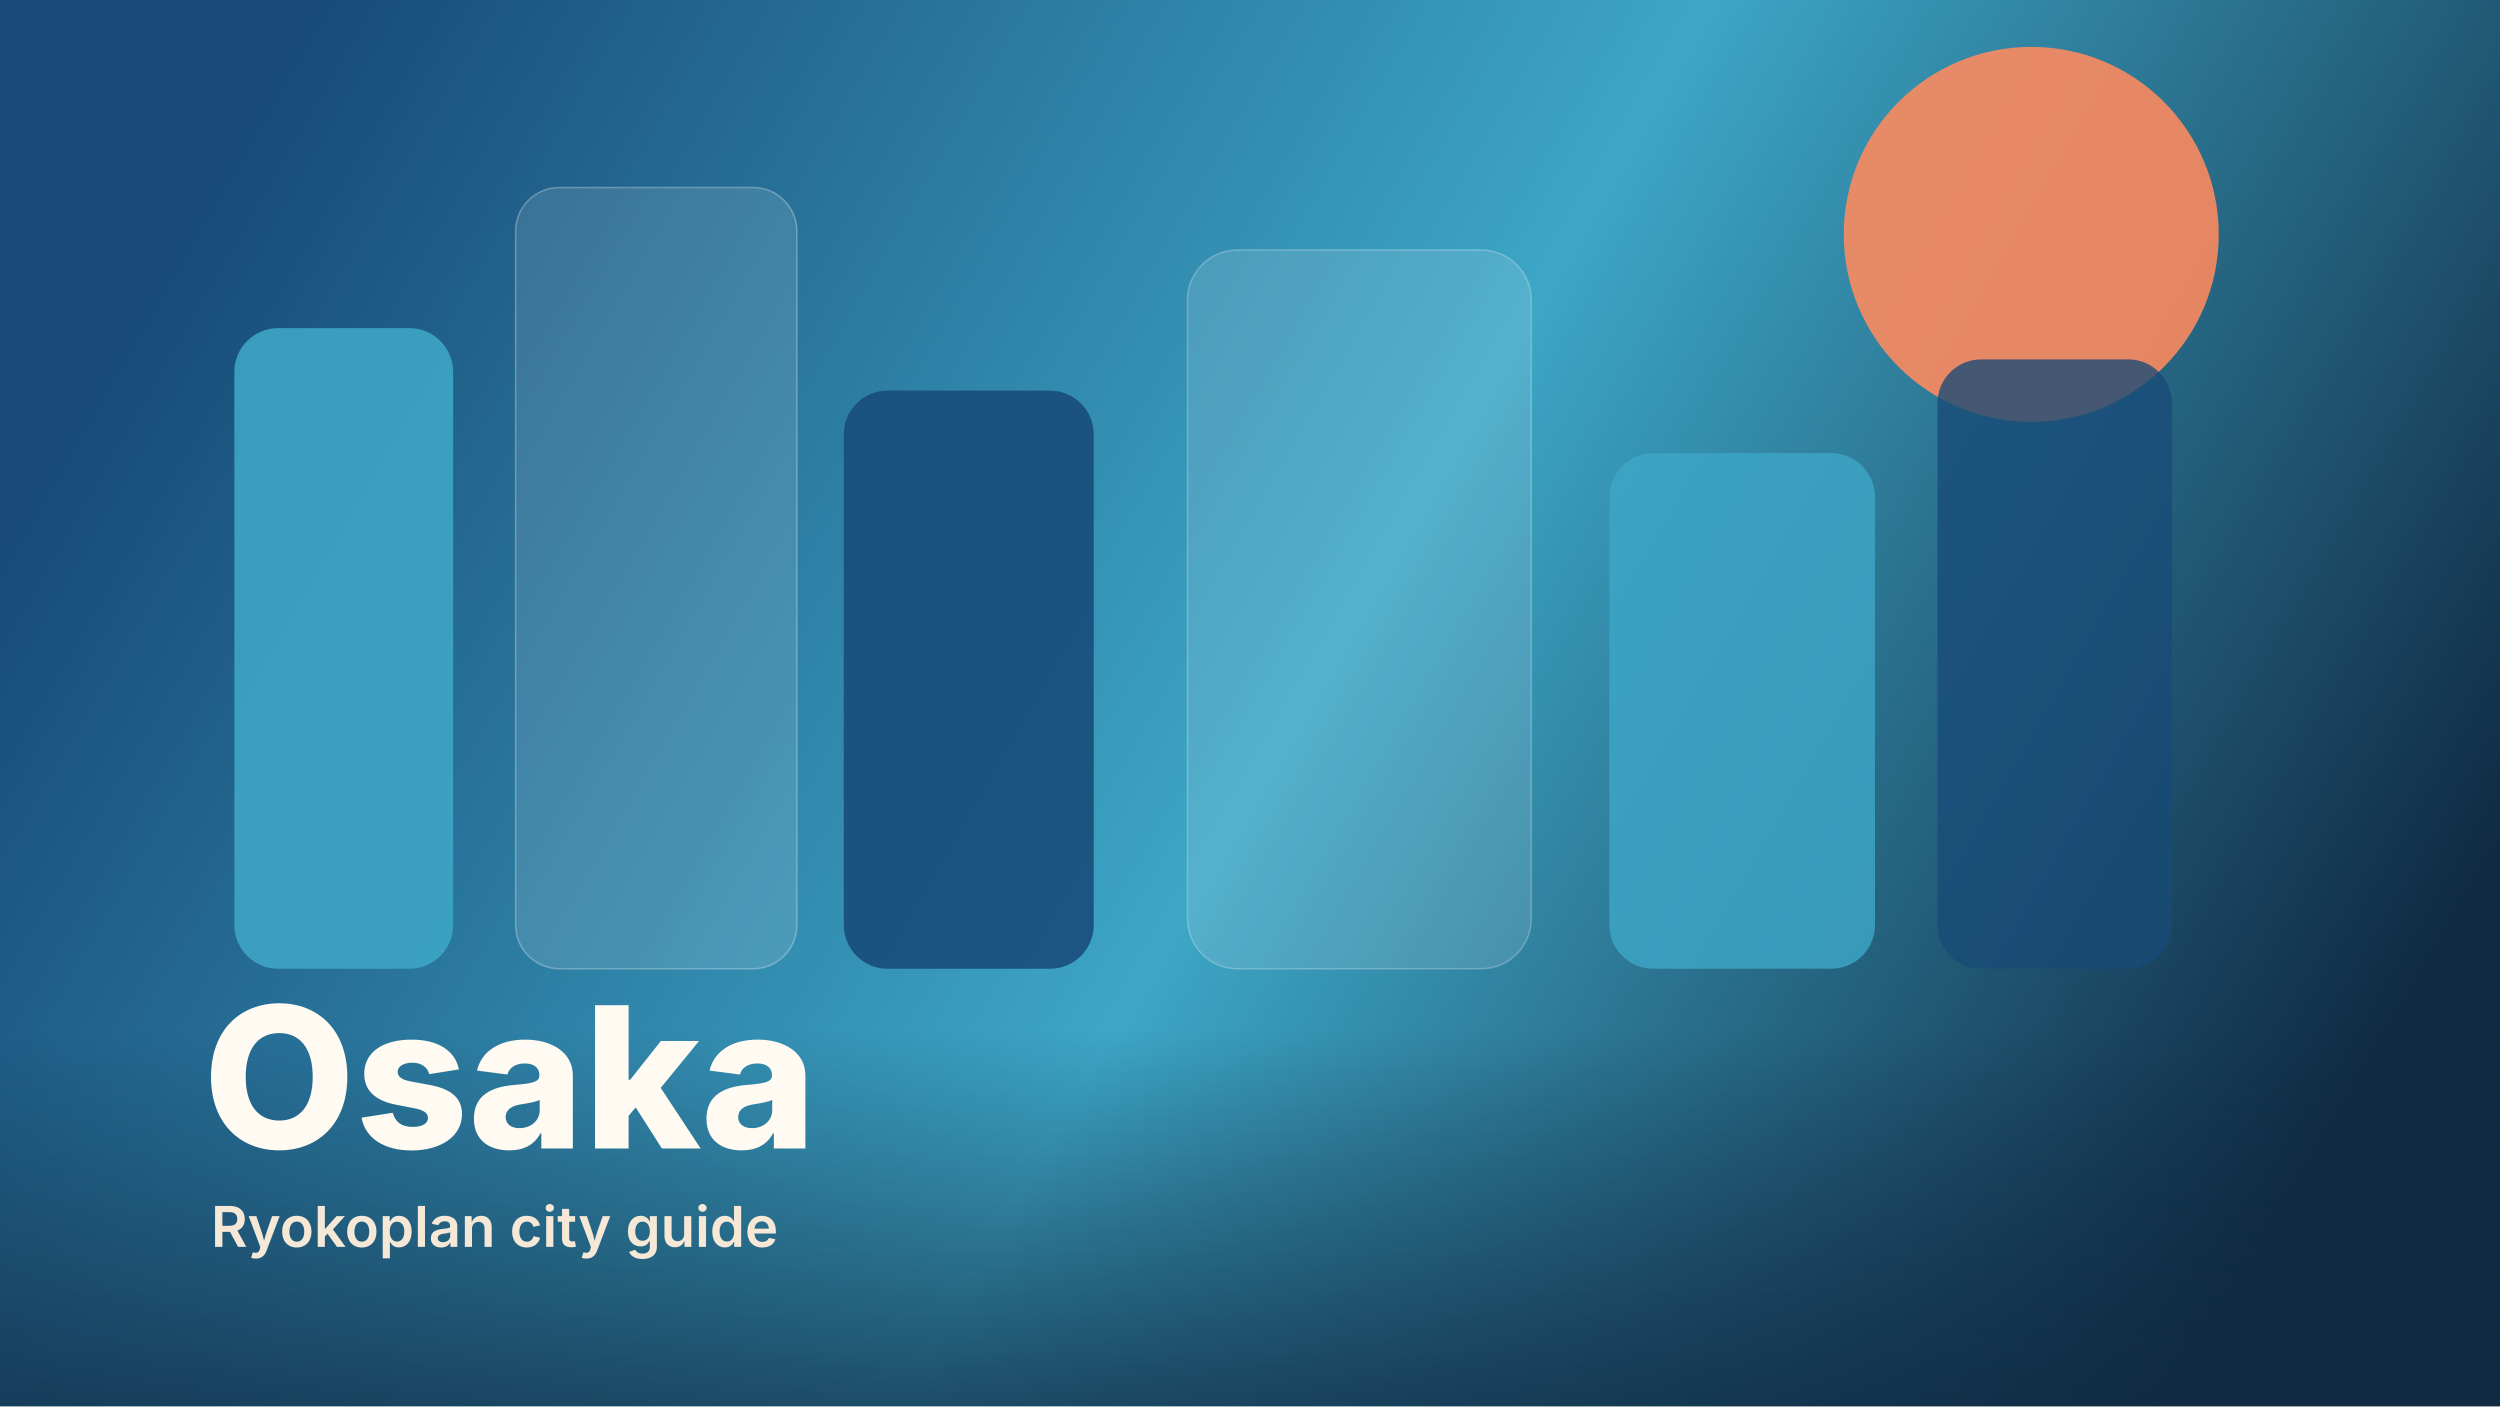
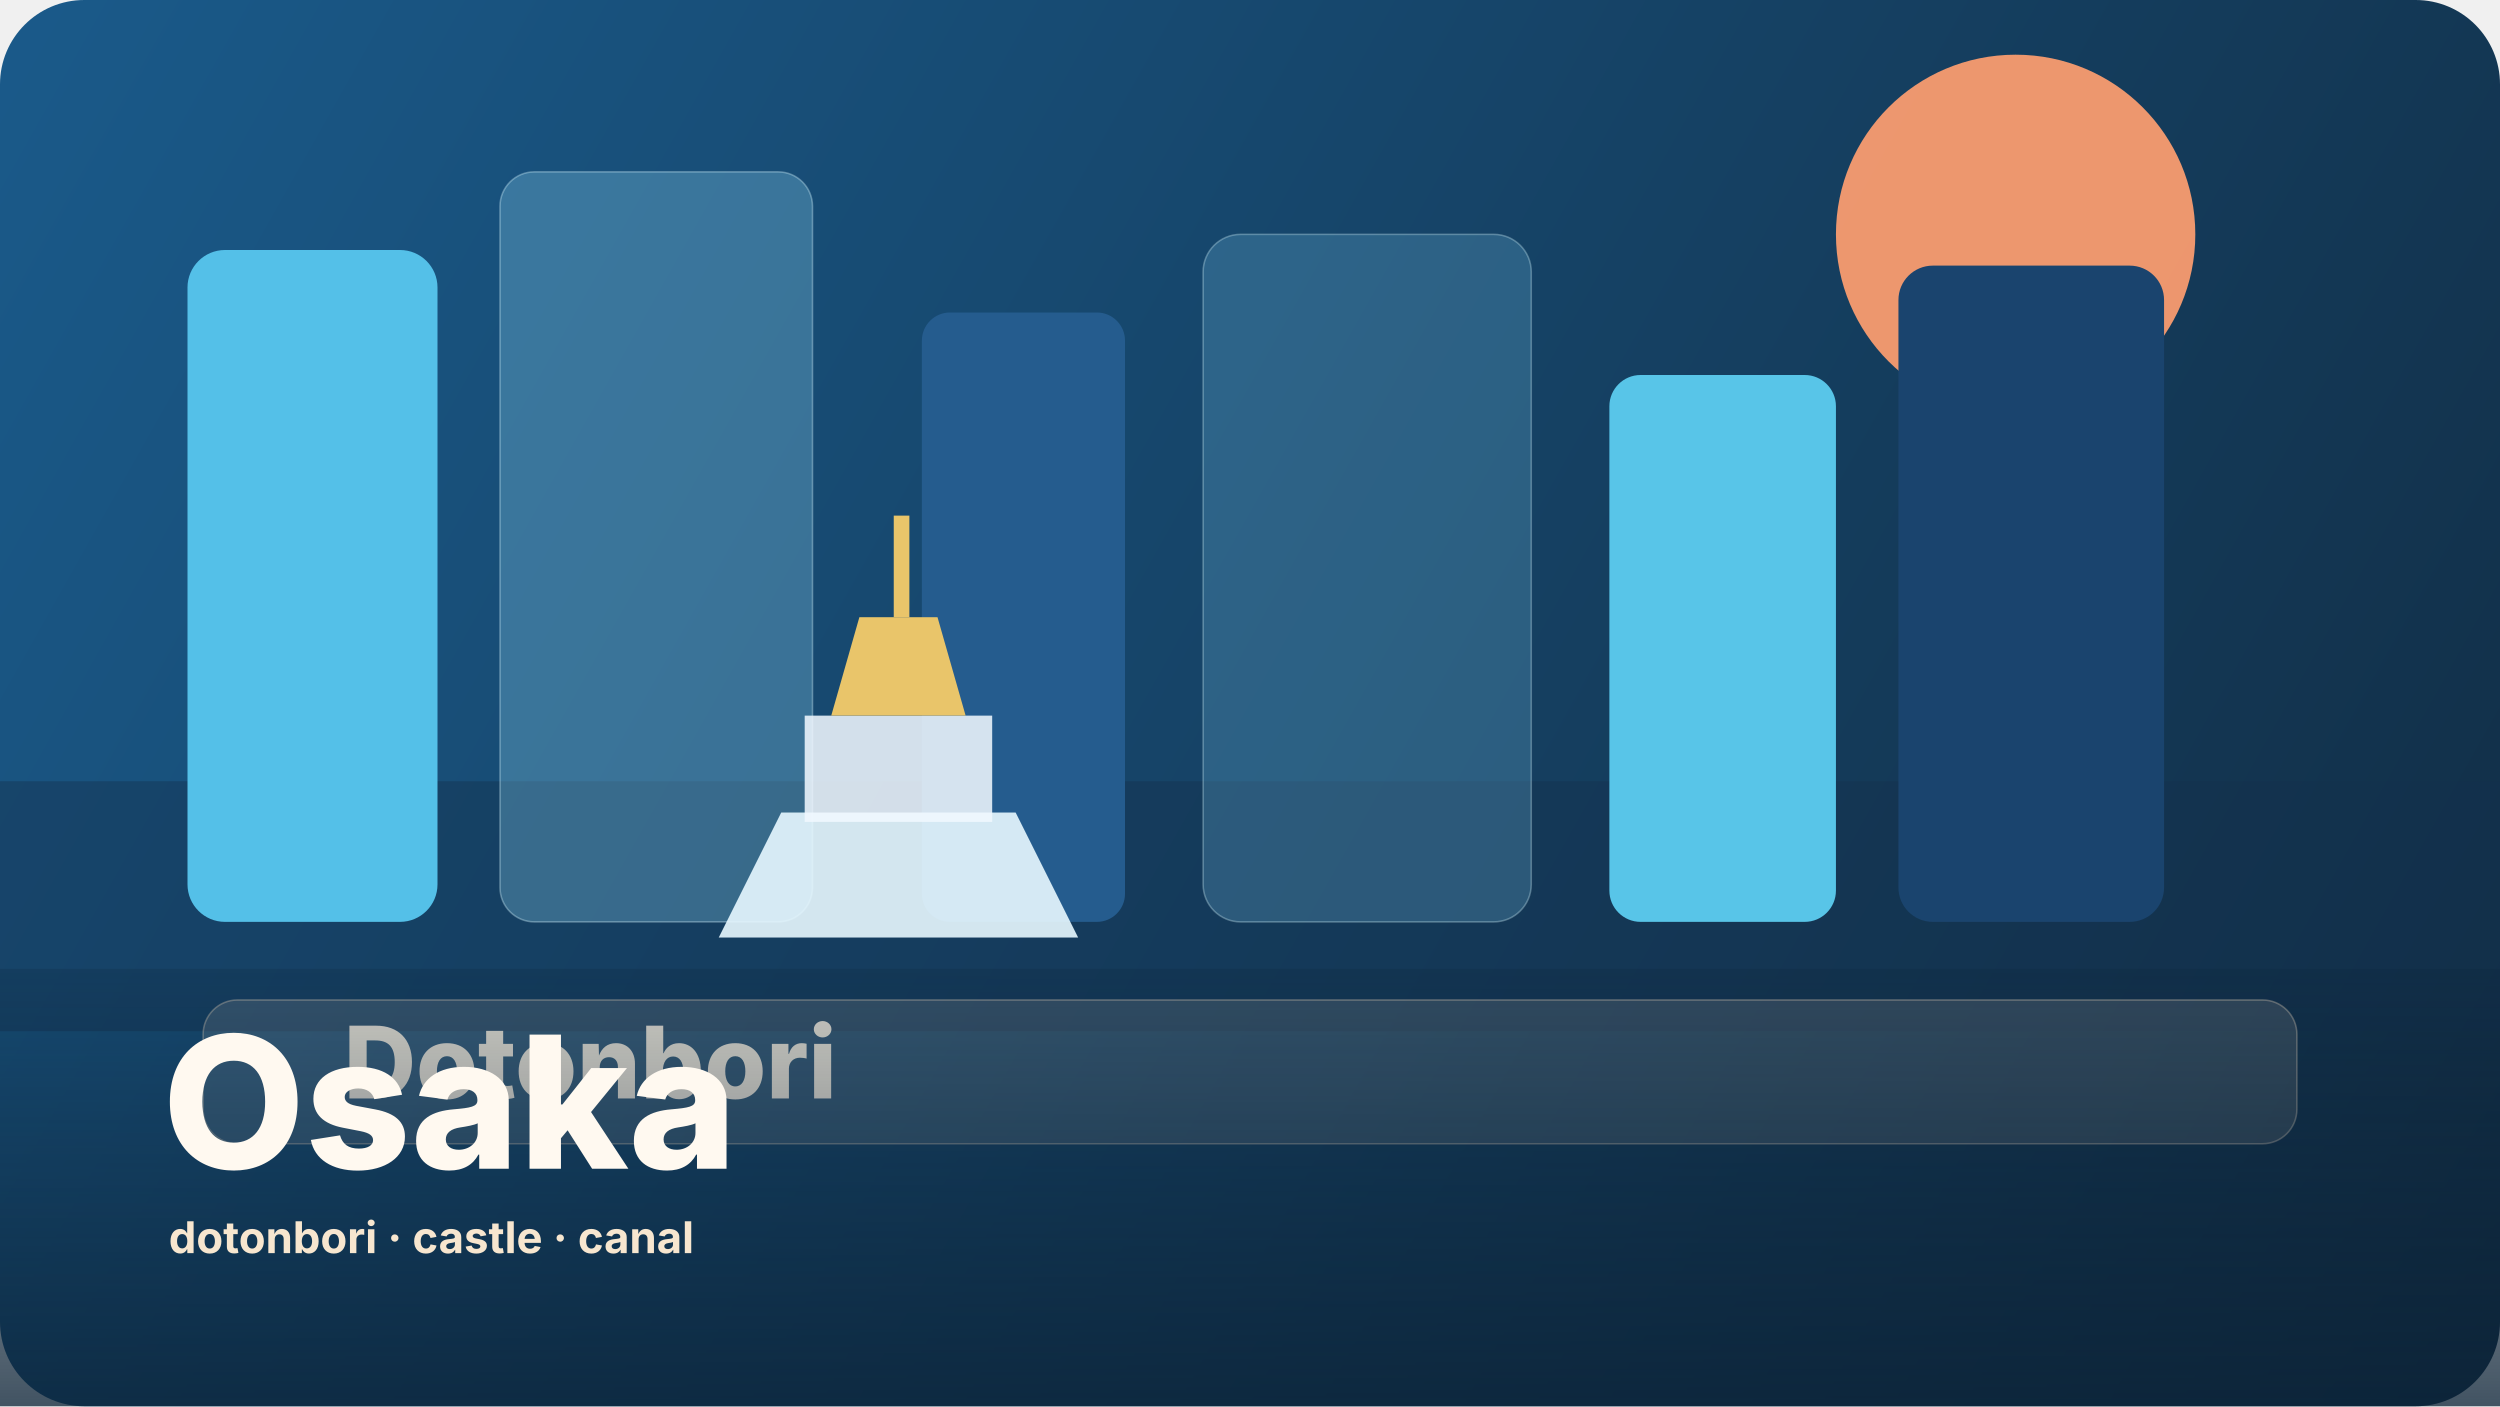
<svg xmlns="http://www.w3.org/2000/svg" viewBox="0 0 1600 900" fill="none">
-   <rect width="1600" height="900" rx="48" fill="#F6F0E7" />
-   <rect width="1600" height="900" fill="url(#g)" />
-   <circle cx="1300" cy="150" r="120" fill="#FF8B5E" fill-opacity=".88" />
-   <rect x="150" y="210" width="140" height="410" rx="28" fill="#3DA6C6" fill-opacity=".9" />
-   <rect x="330" y="120" width="180" height="500" rx="28" fill="#ffffff" fill-opacity=".12" stroke="#ffffff" stroke-opacity=".28" />
-   <rect x="540" y="250" width="160" height="370" rx="28" fill="#184B78" fill-opacity=".88" />
-   <rect x="760" y="160" width="220" height="460" rx="32" fill="#ffffff" fill-opacity=".12" stroke="#ffffff" stroke-opacity=".24" />
-   <rect x="1030" y="290" width="170" height="330" rx="28" fill="#3DA6C6" fill-opacity=".82" />
-   <rect x="1240" y="230" width="150" height="390" rx="28" fill="#184B78" fill-opacity=".78" />
-   <rect x="0" y="660" width="1600" height="240" fill="url(#fade)" />
-   <text x="130" y="735" fill="#fffaf2" font-size="126" font-family="Inter, Arial, sans-serif" font-weight="800">Osaka</text>
-   <text x="135" y="798" fill="#F6E8D6" font-size="36" font-family="Inter, Arial, sans-serif" font-weight="600">Ryokoplan city guide</text>
  <defs>
-     <linearGradient id="g" x1="160" y1="80" x2="1440" y2="820" gradientUnits="userSpaceOnUse">
-       <stop stop-color="#184B78" />
-       <stop offset=".52" stop-color="#3DA6C6" />
-       <stop offset="1" stop-color="#102A43" />
+     <linearGradient id="sky" x1="0" y1="0" x2="1600" y2="900" gradientUnits="userSpaceOnUse">
+       <stop stop-color="#1A5A8A" />
+       <stop offset="1" stop-color="#112C43" />
    </linearGradient>
-     <linearGradient id="fade" x1="800" y1="660" x2="800" y2="900" gradientUnits="userSpaceOnUse">
-       <stop stop-color="#102A43" stop-opacity="0" />
-       <stop offset="1" stop-color="#102A43" stop-opacity=".72" />
+     <linearGradient id="fade" x1="0" y1="520" x2="0" y2="900" gradientUnits="userSpaceOnUse">
+       <stop stop-color="#0B2236" stop-opacity="0" />
+       <stop offset="1" stop-color="#0B2236" stop-opacity=".76" />
    </linearGradient>
  </defs>
+   <rect width="1600" height="900" rx="54" fill="url(#sky)" />
+   <circle cx="1290" cy="150" r="115" fill="#FF9F70" fill-opacity=".92" />
+   <rect x="0" y="500" width="1600" height="160" fill="#15304C" fill-opacity=".42" />
+   <rect x="120" y="160" width="160" height="430" rx="24" fill="#54C0E8" />
+   <rect x="320" y="110" width="200" height="480" rx="22" fill="#92DBF8" fill-opacity=".28" stroke="#D8F7FF" stroke-opacity=".35" />
+   <rect x="590" y="200" width="130" height="390" rx="18" fill="#255C8E" />
+   <rect x="770" y="150" width="210" height="440" rx="24" fill="#7FD0F1" fill-opacity=".22" stroke="#D8F7FF" stroke-opacity=".32" />
+   <rect x="1030" y="240" width="145" height="350" rx="20" fill="#58C5E8" />
+   <rect x="1215" y="170" width="170" height="420" rx="22" fill="#1A446E" />
+   <path d="M460 600H690L650 520H500L460 600Z" fill="#E8F8FF" fill-opacity=".9" />
+   <rect x="515" y="458" width="120" height="68" fill="#F1F8FF" fill-opacity=".86" />
+   <path d="M550 395H600L618 458H532L550 395Z" fill="#E9C56A" />
+   <rect x="572" y="330" width="10" height="65" fill="#E9C56A" />
+   <rect x="130" y="640" width="1340" height="92" rx="22" fill="#E8D7C4" fill-opacity=".18" stroke="#FAE3C9" stroke-opacity=".4" />
+   <text x="220" y="703" fill="#FFF6E7" font-size="64" font-family="Inter, Arial" font-weight="800">Dotonbori</text>
+   <rect y="620" width="1600" height="280" fill="url(#fade)" />
+   <text x="104" y="748" fill="#FFF9F0" font-size="118" font-family="Inter, Arial, sans-serif" font-weight="800">Osaka</text>
+   <text x="108" y="802" fill="#F7E6CF" font-size="28" font-family="Inter, Arial, sans-serif" font-weight="700">dotonbori · castle · canal</text>
</svg>
